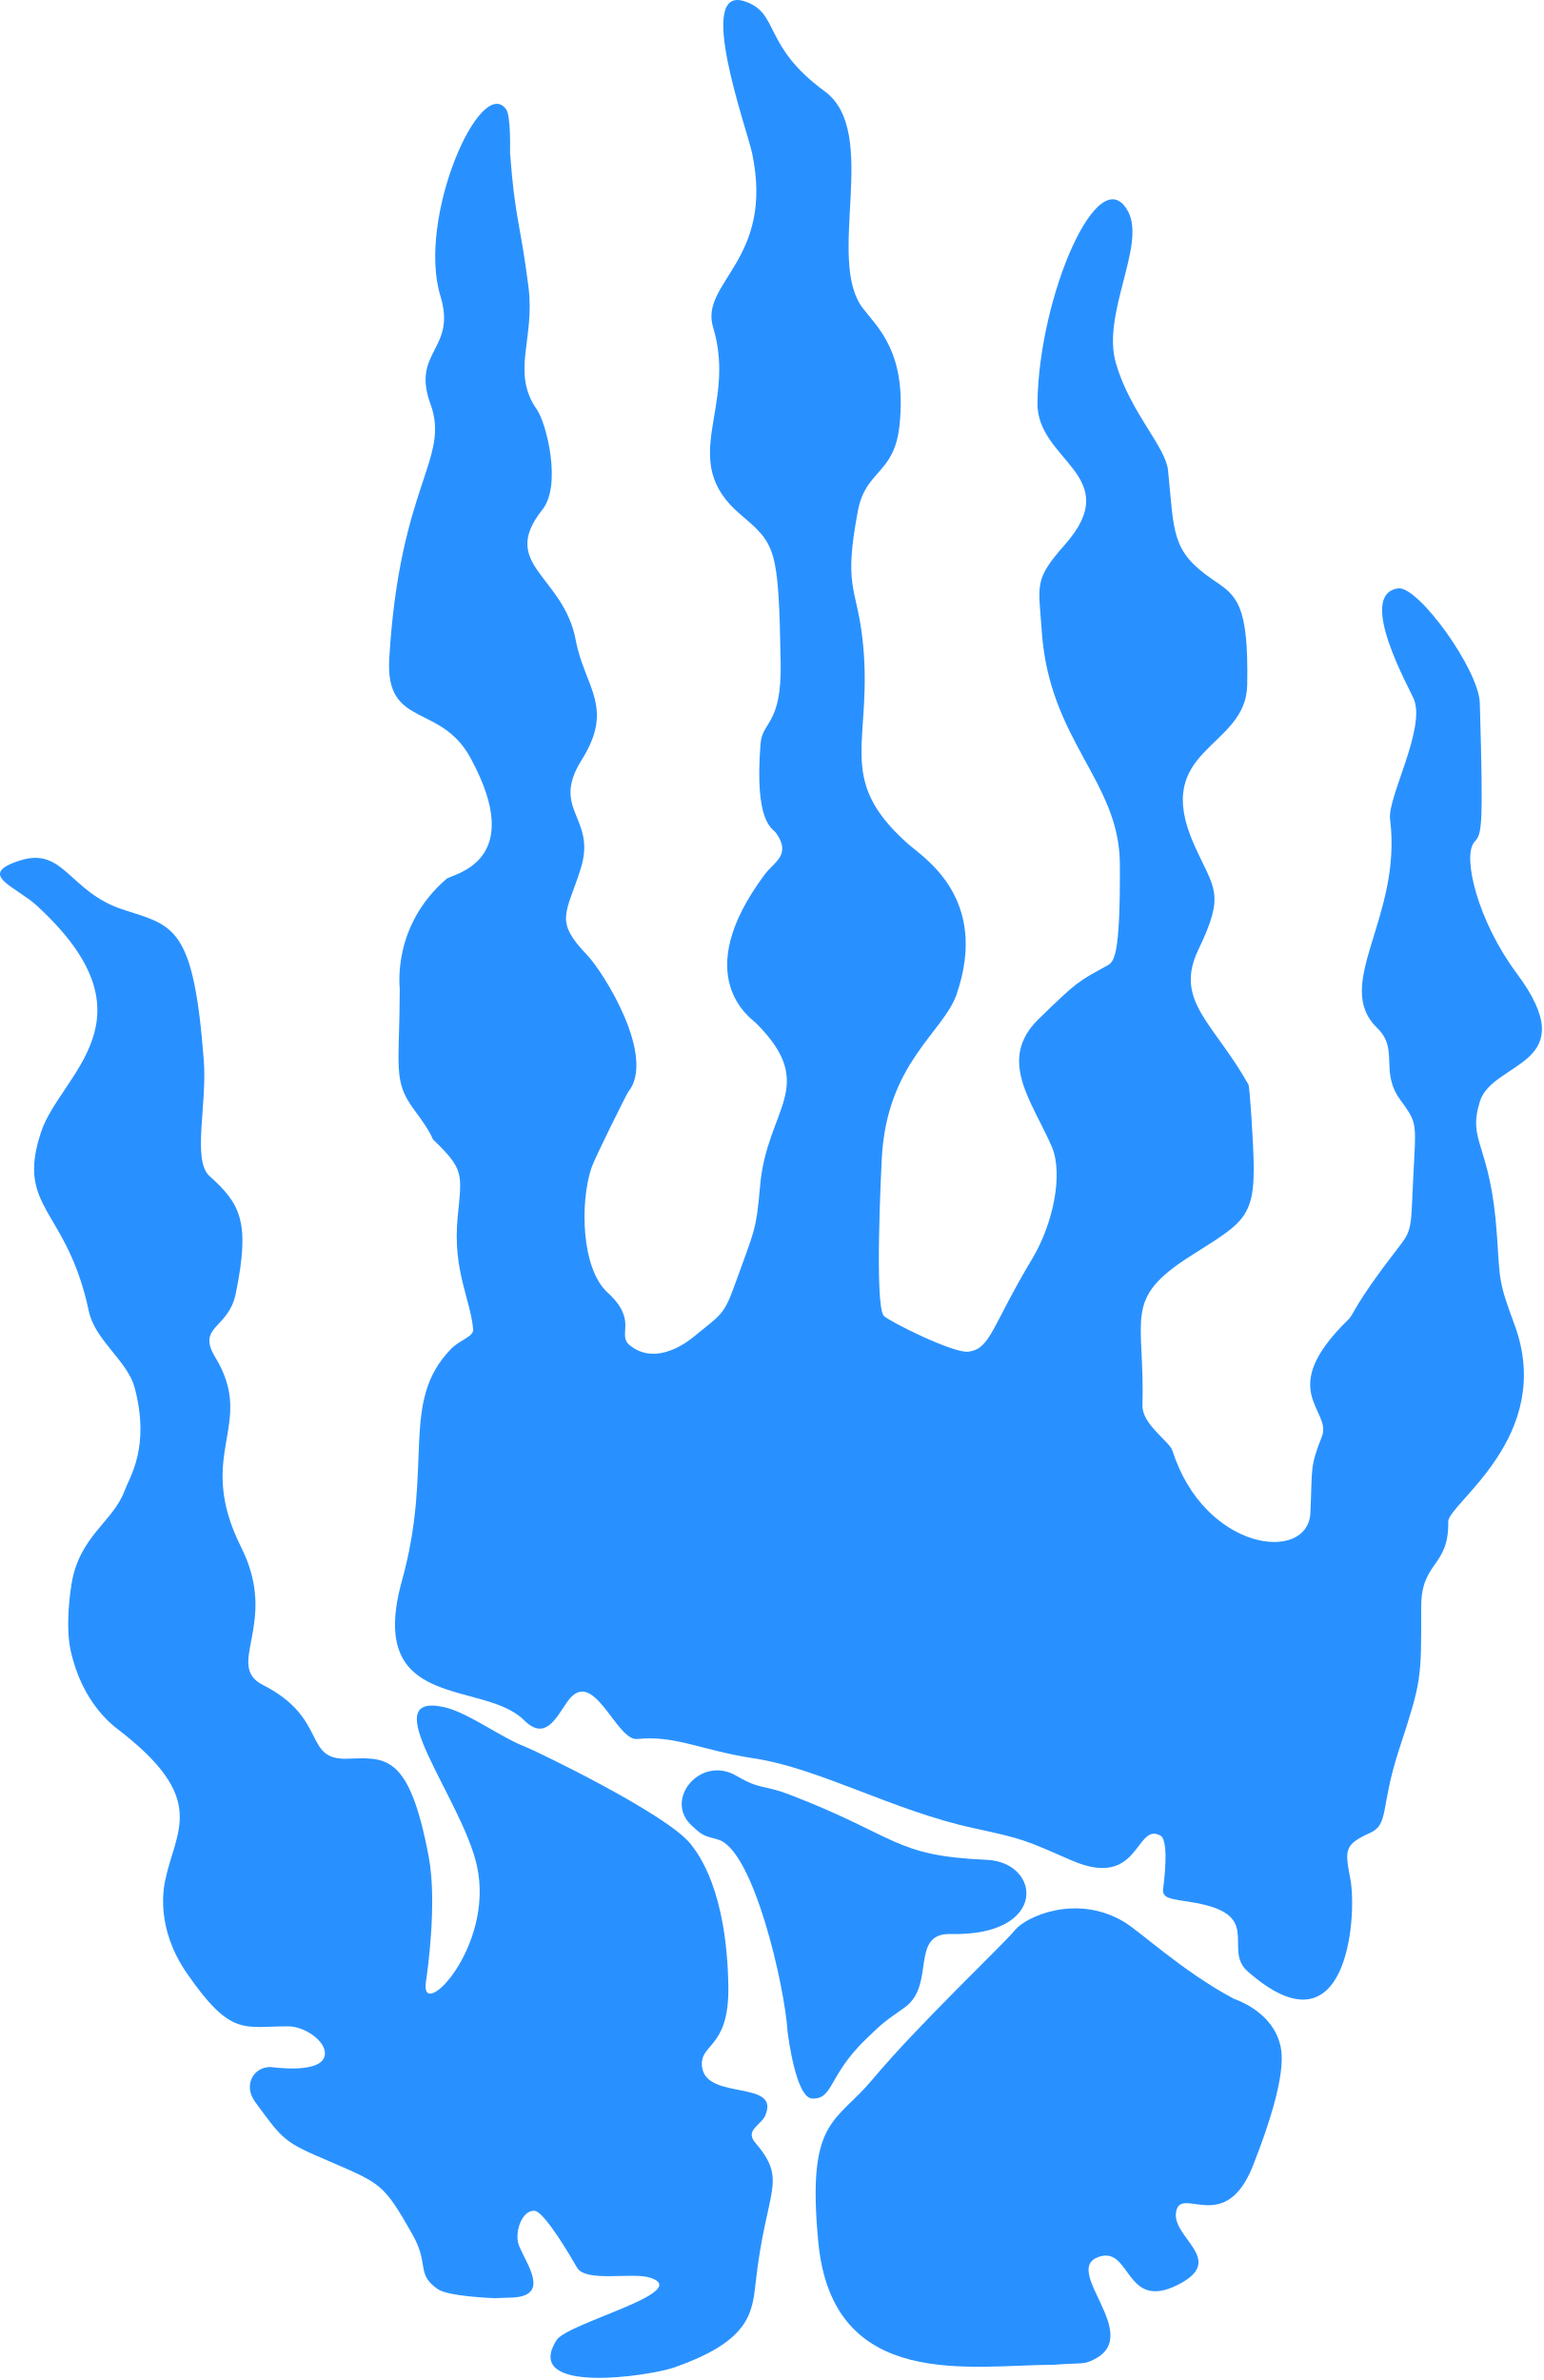
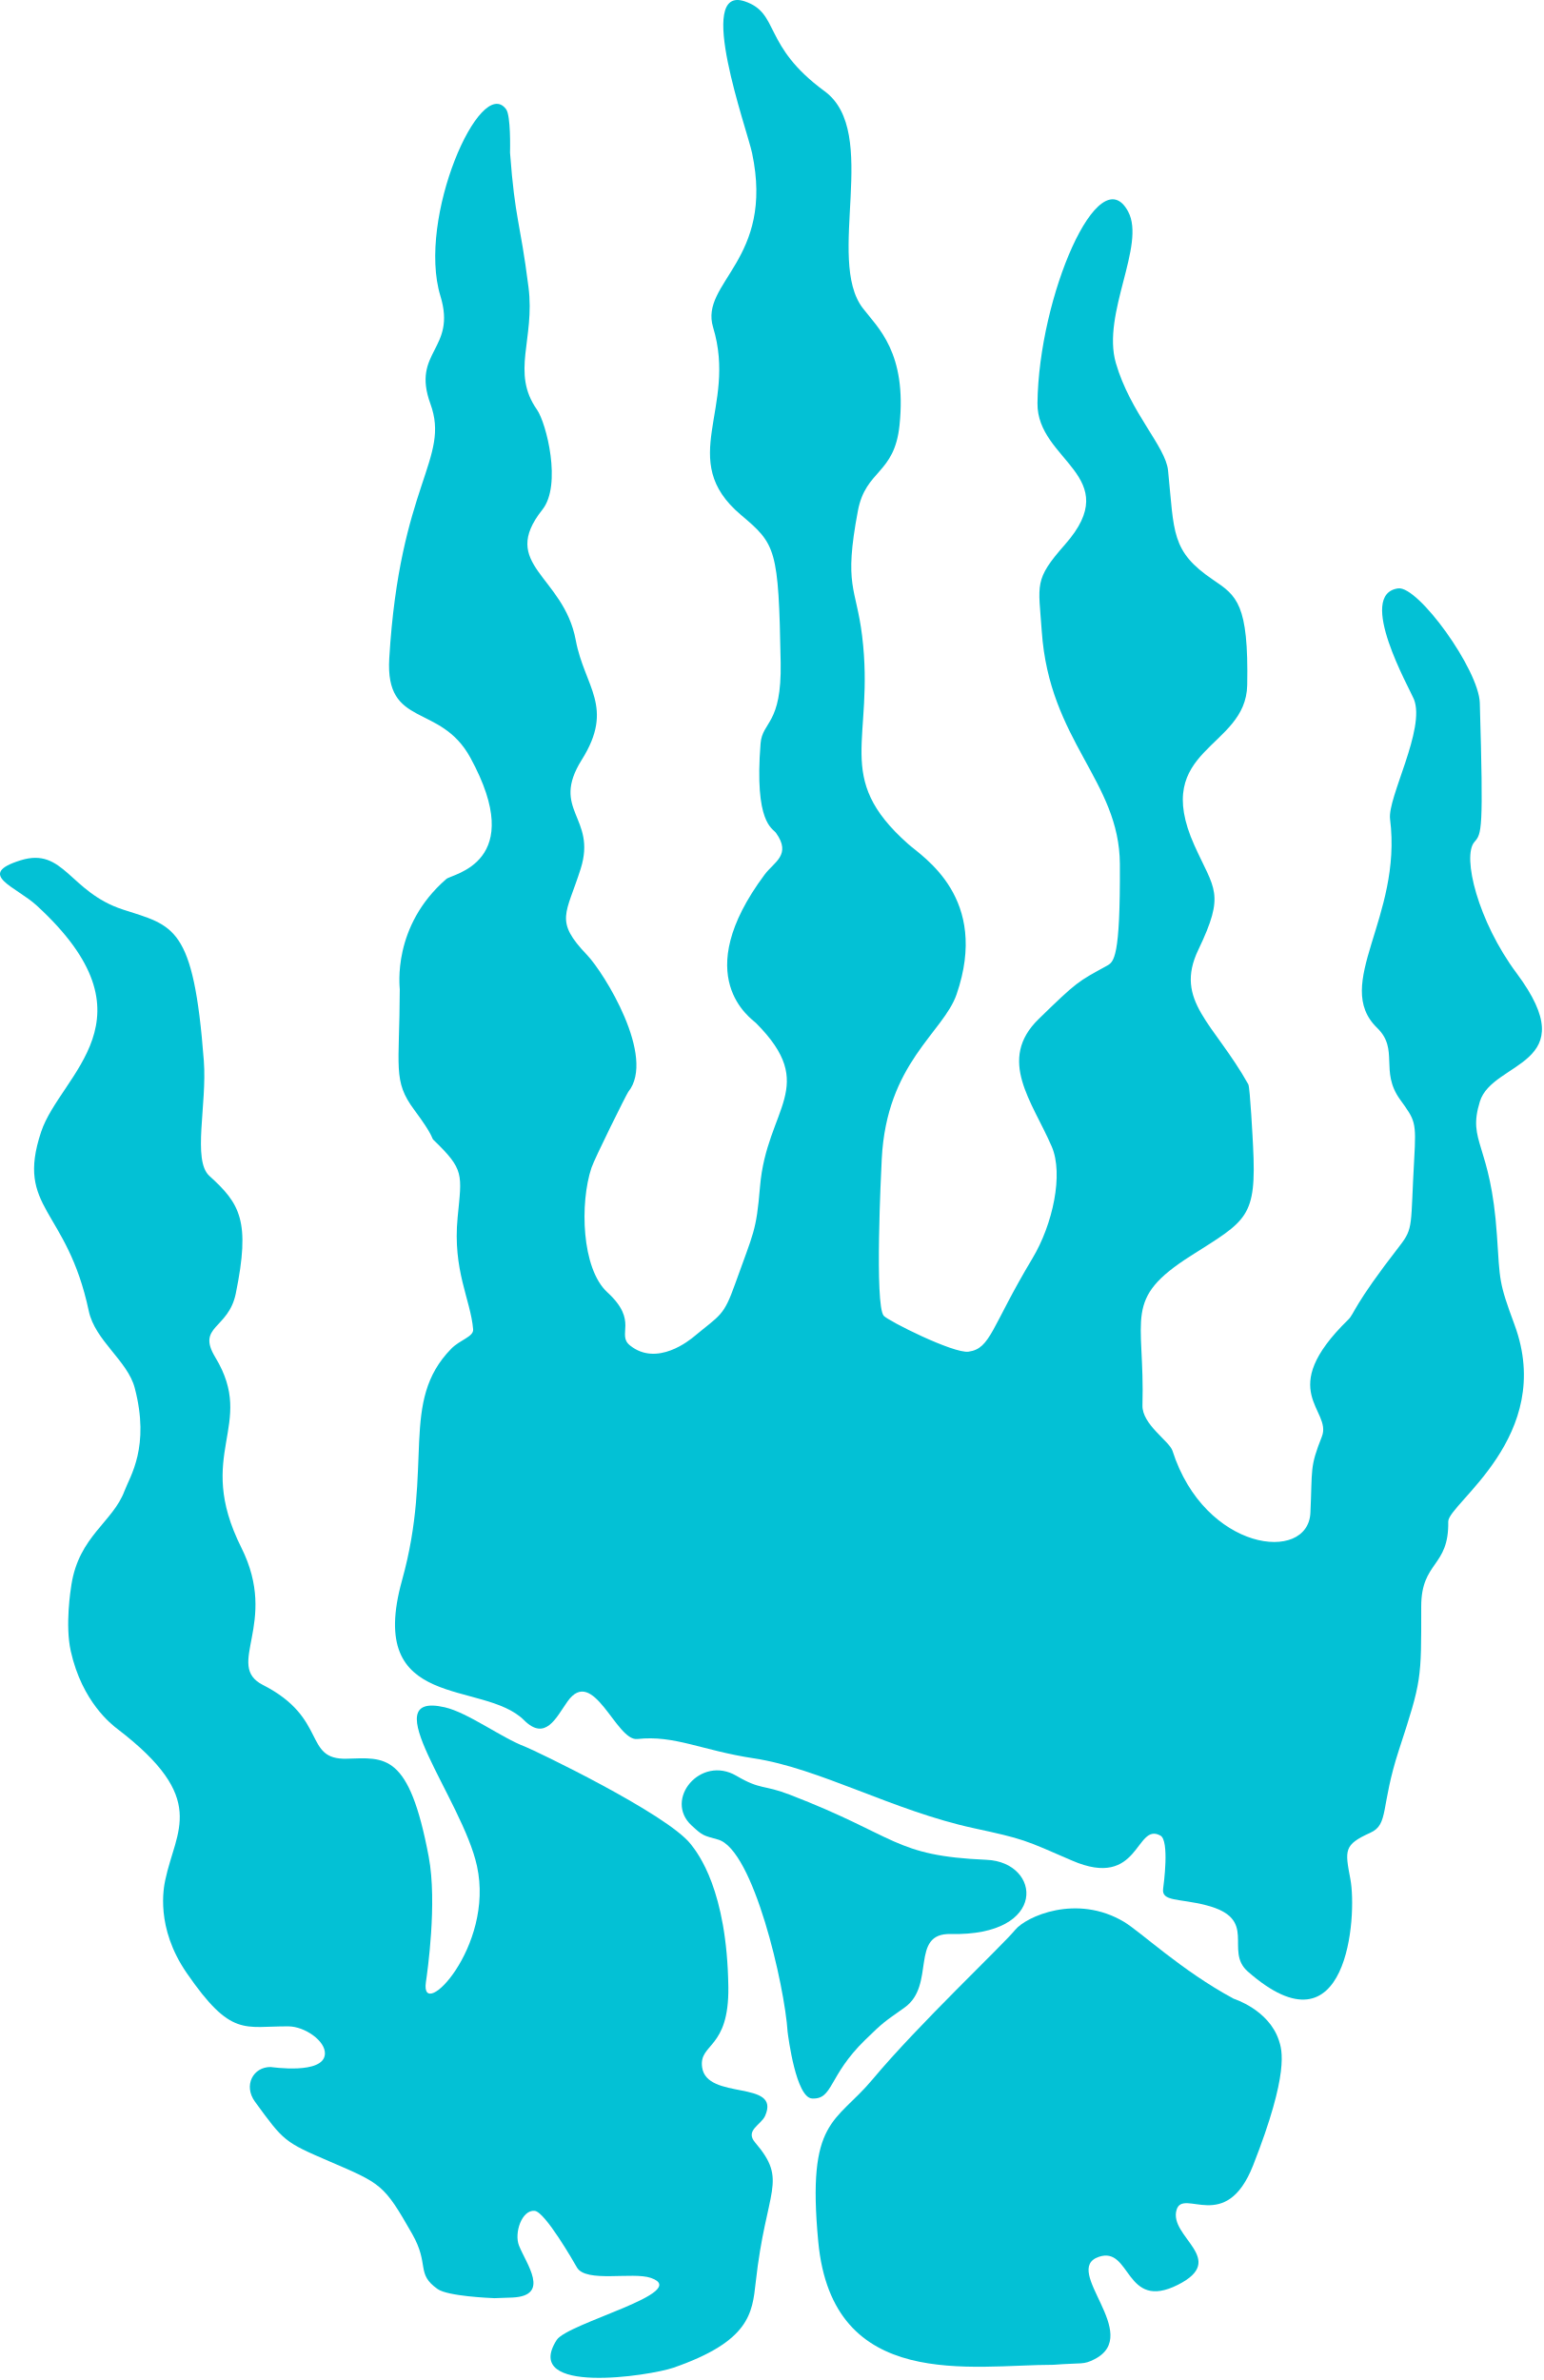
<svg xmlns="http://www.w3.org/2000/svg" viewBox="0 0 345 532">
-   <g transform="matrix(1,0,0,1,-6.970429,-5.367737)" fill="#2991ff">
+   <g transform="matrix(1,0,0,1,-6.970429,-5.367737)" fill="#03c1d5">
    <path d="M120.988,39.51C122.137,54.748 123.202,54.503 125.116,69.556C126.601,81.237 121.138,88.576 127.003,96.928C129.119,99.942 132.603,113.778 128.225,119.285C118.401,131.644 132.974,133.943 135.681,148.473C137.627,158.918 144.439,163.382 137.03,175.192C129.928,186.513 140.452,187.976 136.777,199.58C133.555,209.753 130.836,211.131 138.188,218.812C142.012,222.807 153.703,241.659 147.42,249.43C147.071,249.862 139.905,264.27 139.194,266.398C136.571,274.241 136.948,288.915 142.743,294.233C149.826,300.732 144.713,303.629 147.807,306.113C153.869,310.981 161.259,304.839 162.15,304.099C168.01,299.229 168.726,299.605 171.283,292.428C175.471,280.67 176.018,280.783 176.88,270.55C178.361,252.968 190.133,248.257 175.965,234.041C175.005,233.078 160.797,223.779 177.937,200.82C180.015,198.037 183.961,196.454 180.442,191.543C179.687,190.489 175.581,189.386 176.994,171.574C177.394,166.539 181.734,167.42 181.488,153.5C181.035,127.873 180.413,127.066 172.564,120.427C158.06,108.158 171.895,96.667 166.384,78.532C163.331,68.483 180.164,63.502 175.096,39.572C173.979,34.298 162.296,1.946 173.439,5.664C181.365,8.309 177.31,15.502 191.315,25.761C203.816,34.919 191.473,63.323 199.85,74.252C203.186,78.605 209.75,84.173 208.057,100.431C206.911,111.439 200.505,110.295 198.754,119.549C195.542,136.526 198.345,136.5 199.694,147.479C202.571,170.907 193.045,179 209.96,194.002C213.371,197.026 228.216,206.086 220.821,227.616C217.873,236.199 205.156,242.95 204.085,264.459C203.946,267.257 202.463,297.023 204.525,299.481C205.453,300.588 220.151,307.978 223.5,307.505C228.48,306.802 228.545,302.027 237.769,286.658C242.338,279.044 244.747,267.818 242.087,261.661C237.725,251.565 229.81,242.262 239.165,233.148C247.847,224.691 247.906,224.824 254.383,221.263C255.992,220.379 257.425,219.591 257.318,198.5C257.224,179.875 241.545,171.078 239.856,146.461C239.13,135.894 238.046,135.026 245.047,127.089C258.609,111.713 238.759,108.418 238.898,95.5C239.155,71.648 252.632,40.432 259.169,52.664C263.178,60.165 253.217,75.47 256.423,86.523C259.651,97.65 267.542,105.149 268.089,110.532C269.501,124.417 268.701,128.574 278.181,134.986C283.426,138.534 286.126,140.314 285.784,158.509C285.514,172.88 264.16,172.436 273.964,194.296C278.425,204.244 280.953,204.963 274.859,217.664C269.363,229.12 278.366,234.072 286.029,247.749C286.424,248.454 287.034,260.424 287.091,261.529C287.911,277.633 285.719,278.109 273.211,286.058C257.848,295.823 262.917,299.585 262.368,319.503C262.251,323.767 268.385,327.492 269.082,329.667C276.279,352.146 299.383,354.861 299.911,343.527C300.376,333.55 299.724,333.45 302.473,326.488C304.848,320.473 291.904,316.405 308.354,300.359C309.851,298.899 309.282,297.499 319.897,283.817C323.012,279.802 322.266,279.421 323.116,264.461C323.596,256.013 323.342,255.84 319.961,251.15C315.359,244.767 319.806,239.963 314.835,235.139C304.733,225.336 320.513,210.502 317.718,188.46C317.108,183.656 325.716,168.276 323.049,161.655C322.127,159.366 310.103,138.188 319.524,136.888C324.007,136.27 337.566,155.068 337.781,162.489C338.616,191.236 338.214,191.696 336.577,193.57C333.772,196.78 337.355,211.298 346.001,222.897C361.502,243.692 340.632,242.408 337.799,251.582C334.934,260.855 340.213,260.675 341.609,281.493C342.299,291.779 341.984,291.857 345.541,301.484C354.752,326.415 330.65,341.499 330.723,345.497C330.909,355.737 324.674,354.307 324.684,364.501C324.7,380.88 324.796,380.955 319.694,396.562C315.535,409.287 317.509,413.146 313.299,415.047C307.348,417.733 307.625,418.925 308.85,425.422C310.385,433.566 308.317,465.755 285.91,446.054C280.541,441.334 288.485,434.278 276.576,431.236C270.508,429.686 266.6,430.457 266.99,427.554C267.116,426.611 268.433,416.809 266.392,415.68C260.747,412.558 261.85,427.868 246.604,421.251C235.86,416.588 235.972,416.474 224.6,414.008C206.621,410.111 190.168,400.628 175.512,398.412C163.851,396.648 157.801,393.169 149.436,394.089C144.706,394.609 139.605,377.509 133.824,385.718C131.282,389.329 128.906,394.64 124.125,389.884C114.946,380.752 88.617,388.184 96.848,358.607C103.996,332.923 96.222,318.726 107.852,306.841C109.821,304.829 112.882,304.176 112.741,302.51C112.177,295.832 108.122,289.358 109.275,277.473C110.217,267.754 110.837,266.886 103.85,260.141C103.393,259.7 103.967,259.364 99.571,253.446C94.728,246.927 96.288,244.087 96.337,226.499C96.338,225.98 94.577,212.385 106.763,201.834C108.07,200.703 124.951,198.217 112.115,174.722C105.38,162.393 93.051,168.244 93.99,152.523C96.325,113.432 107.698,108.011 103.183,95.617C98.891,83.836 109.108,83.573 105.424,71.523C100.123,54.183 114.351,21.938 120.115,29.792C121.172,31.232 121.006,38.73 120.988,39.51ZM120.5,352.052C115.581,350.876 115.539,351.09 113.679,350.151C107.215,346.889 116.479,322.146 124.469,322.782C133.747,323.52 133.699,322.45 134.498,322.523C144.128,323.404 139.513,342.624 135.122,346.057C128.55,351.195 121.757,351.918 120.5,352.052ZM311.031,388.497C309.434,411.985 284.827,406.122 287.224,386.466C288.801,373.53 289.591,369.774 302.408,371.927C310.328,373.258 310.824,386.322 311.031,388.497ZM106.891,227.564C109.476,218.569 112.674,221.965 121.463,222.877C129.187,223.679 132.462,240.381 126.277,247.302C116.976,257.709 112.748,245.235 112.259,244.721C106.932,239.117 106.476,238.462 106.891,227.564ZM196.106,333.359C190.842,342.846 171.239,329.375 179.292,311.401C180.011,309.794 186.266,301.686 190.572,307.445C199.052,318.784 199.602,319.65 196.106,333.359ZM250.064,361.4C245.778,371.713 234.454,352.179 234.36,346.504C234.141,333.386 242.744,331.302 249.19,342.675C253.053,349.49 252.099,352.815 250.064,361.4ZM270.047,255.429C265.643,270.078 246.849,258.864 250.291,245.457C252.703,236.068 260.678,242.071 261.411,242.623C270.65,249.578 269.913,251.613 270.047,255.429ZM259.58,138.844C272.974,138.28 274.231,154.505 266.439,159.399C259.797,163.57 249.638,142.445 259.58,138.844ZM103.973,143.5C105.306,135.197 105.005,135.073 105.898,133.875C106.714,132.779 107.525,133.254 118.179,145.75C120.98,149.035 119.044,154.487 115.563,156.592C105.587,162.626 104.09,144.894 103.973,143.5ZM184.989,212.578C185.256,211.694 189.505,197.668 196.156,209.679C199.72,216.115 207.481,225.013 195.498,224.648C183.805,224.292 184.636,220.302 184.989,212.578ZM316.957,316.413C316.934,315.24 316.776,307.143 324.655,303.936C336.03,299.305 323.211,334.017 316.957,316.413ZM177.967,87.5C178.035,86.946 178.819,80.58 178.819,80.58C181.3,69.098 193.716,89.026 185.496,93.493C176.525,98.367 177.996,88.157 177.967,87.5ZM142.431,374.061C143.068,374.065 148.178,374.099 148.229,379.508C148.289,385.832 133.709,376.15 142.431,374.061Z" />
    <path d="M117.501,519.077C116.473,519.034 107.089,518.649 104.803,517.04C99.883,513.578 103.064,511.641 99.117,504.719C92.775,493.596 92.299,493.523 80.52,488.457C70.535,484.163 70.417,484.003 63.968,475.156C61.342,471.553 63.533,467.358 67.495,467.408C67.693,467.411 79.32,469.166 79.605,464.507C79.786,461.56 75.076,458.354 71.501,458.321C61.597,458.228 58.715,460.928 48.694,446.372C41.693,436.203 43.567,427.265 43.917,425.595C46.271,414.367 53.638,407.458 33.237,391.85C31.947,390.863 25.324,385.796 22.792,374.438C21.502,368.651 22.755,360.735 22.941,359.559C24.657,348.717 32.212,345.6 34.81,338.617C35.999,335.424 40.56,328.814 37.089,315.608C35.487,309.514 28.223,305.055 26.817,298.417C21.92,275.287 10.417,275.665 16.157,258.386C20.473,245.396 42.717,233.072 15.209,207.81C10.533,203.516 1.448,200.834 11.552,197.679C21.265,194.646 22.483,204.785 34.446,208.677C45.83,212.38 50.232,212.181 52.537,242.498C53.278,252.251 49.929,264.741 53.785,268.227C60.636,274.42 63.009,278.28 59.673,294.536C58.036,302.514 50.847,301.742 55.099,308.765C64.375,324.082 50.302,330.086 60.914,351.294C69.444,368.341 57.048,377.585 65.76,382.015C80.36,389.44 74.699,398.769 84.5,398.49C93.036,398.247 98.421,397.04 102.814,420.425C104.744,430.703 102.5,446.239 102.179,448.459C100.86,457.585 117.561,440.589 113.599,422.478C110.316,407.473 90.16,383.274 106.411,387C111.579,388.185 119.108,393.83 124.38,395.809C126.16,396.477 155.999,410.739 161.389,417.588C163.022,419.662 169.492,427.884 169.792,449.496C169.986,463.543 163.177,462.035 163.927,467.458C164.962,474.949 181.584,470.185 178.019,478.303C177.108,480.378 173.446,481.552 175.781,484.282C183.238,493 178.238,494.422 175.908,515.54C175.141,522.486 174.542,528.704 157.54,534.614C152.305,536.434 123.487,540.862 131.411,528.431C133.837,524.625 161.725,517.758 152.48,514.548C148.413,513.135 137.94,515.7 135.939,512.2C135.313,511.104 128.832,499.766 126.493,499.556C123.595,499.295 121.889,504.535 122.987,507.31C124.613,511.418 130.09,518.508 121.575,518.932C120.218,518.999 118.858,519.009 117.501,519.077ZM70.439,444.112C64.817,444.565 58.784,445.526 57.427,433.508C55.946,420.402 64.193,420.124 69.379,418.178C83.807,412.763 87.236,437.889 79.646,440.874C72.836,443.552 72.832,443.388 70.439,444.112ZM30.978,274.459C32.003,264.198 46.028,271.251 47.1,279.554C48.346,289.206 35.83,293.25 30.978,274.459ZM46.032,370.401C45.771,371.129 43.272,378.095 37.645,375.195C32.921,372.76 31.837,368.615 36.37,359.429C37.311,357.521 40.012,355.009 42.387,356.677C48.188,360.751 46.108,369.084 46.032,370.401ZM63.496,411.042C63.18,410.879 59.432,408.942 61.876,406.906C62.463,406.417 67.708,408.809 63.496,411.042ZM122.549,514.593C123.107,514.703 123.665,514.814 124.222,514.924C124.202,514.965 124.252,516.458 122.459,516.737C120.412,517.056 120.672,515.57 120.47,515.438C121.163,515.156 121.856,514.875 122.549,514.593Z" />
    <path d="M242.501,533.966C224.214,533.967 193.065,540.138 189.892,506.45C187.293,478.873 193.751,480.095 202.06,470.139C212.185,458.01 230.897,440.403 233.926,436.737C236.382,433.763 247.636,428.651 258.214,434.94C261.921,437.144 271.112,445.871 282.718,452.12C282.859,452.195 290.558,454.568 292.847,461.393C293.573,463.558 295.266,468.605 287.116,489.36C281.023,504.878 271.505,494.356 270,499.314C268.161,505.373 281.656,510.36 270.293,516.086C258.385,522.087 259.878,507.36 252.61,509.838C244.177,512.714 262.556,527.184 251.63,532.731C249.107,534.012 249.045,533.468 242.501,533.966Z" />
    <path d="M183.042,459.547C182.392,449.293 175.417,418.789 167.481,416.563C164.159,415.631 164.114,415.759 161.574,413.414C155.308,407.63 163.561,397.603 171.607,402.318C177.088,405.53 177.549,404.233 183.491,406.52C207.775,415.867 206.65,420.193 227.528,421.091C239.767,421.618 241.391,438.195 219.497,437.675C210.262,437.455 216.236,449.124 209.185,454.118C204.505,457.434 204.528,457.309 200.364,461.36C192.092,469.407 193.251,474.701 188.504,474.443C184.932,474.248 183.204,460.806 183.042,459.547Z" />
  </g>
</svg>
